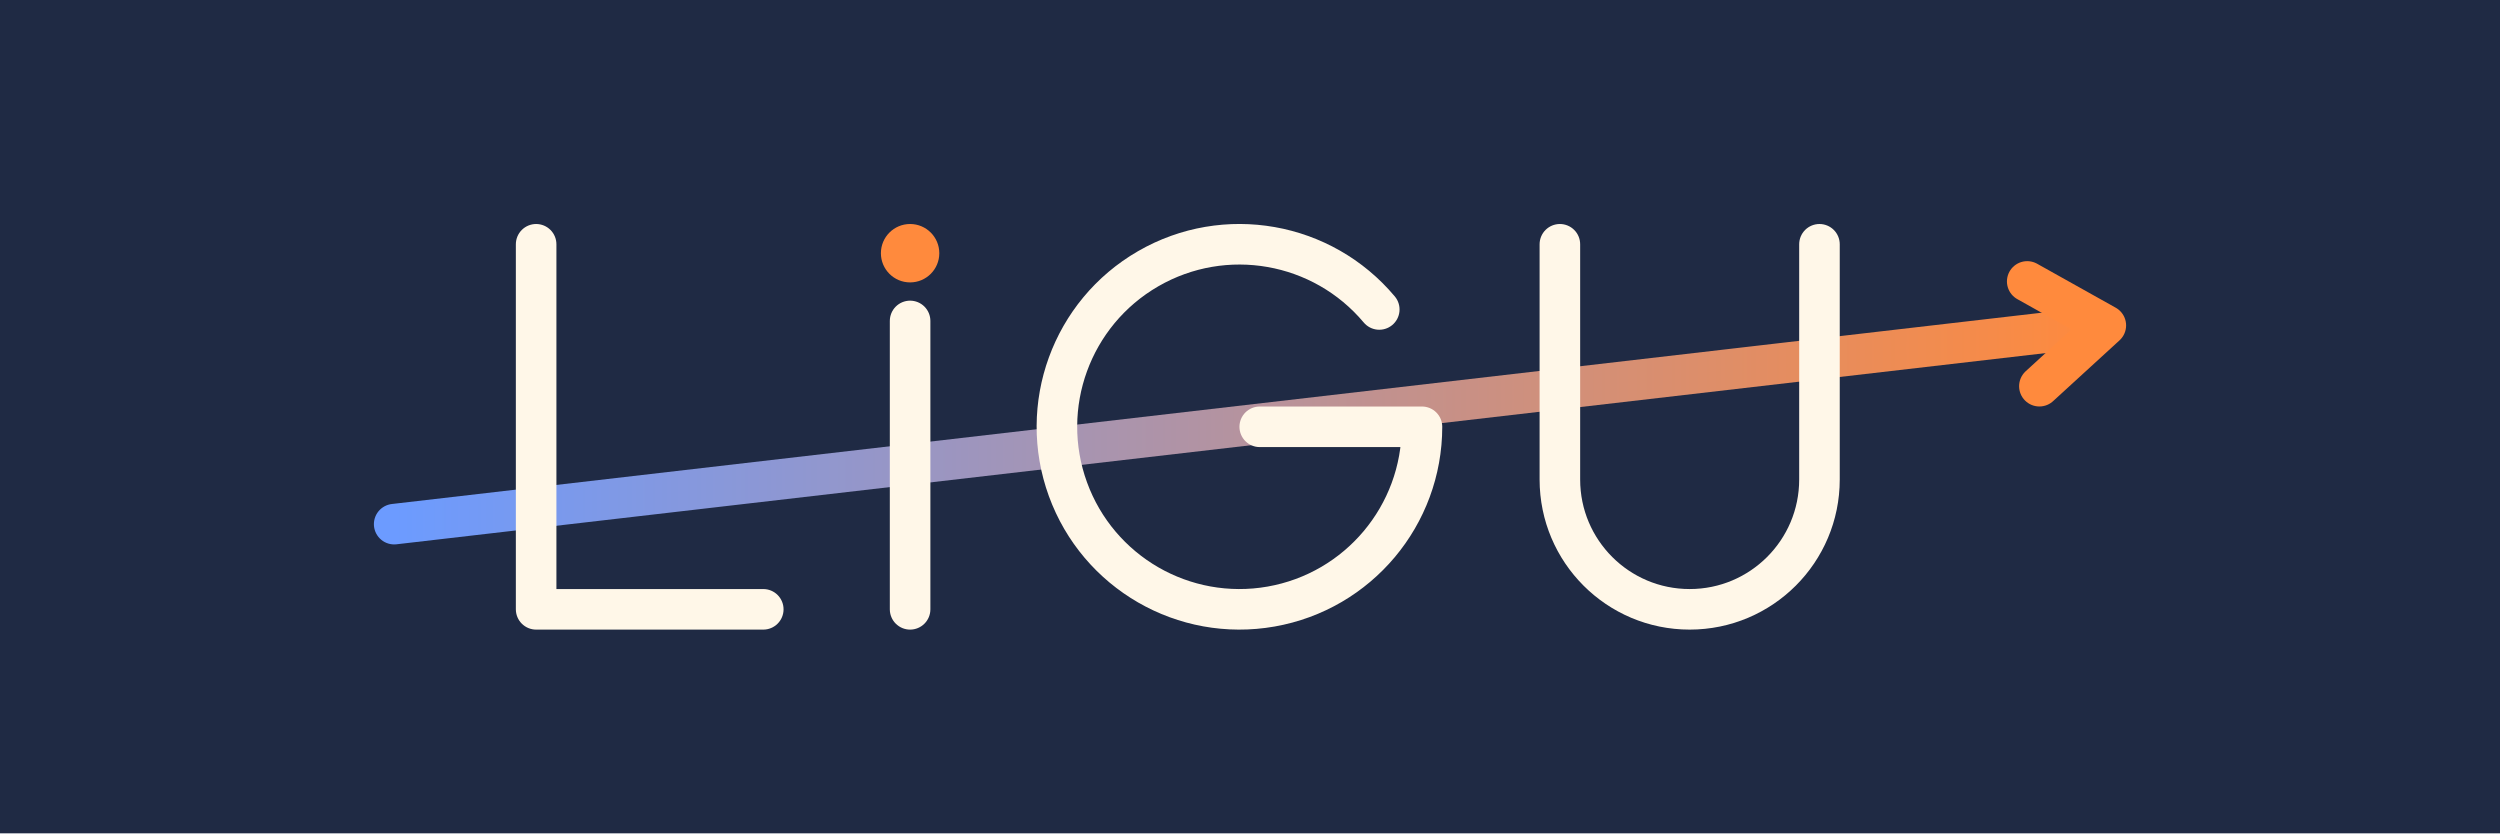
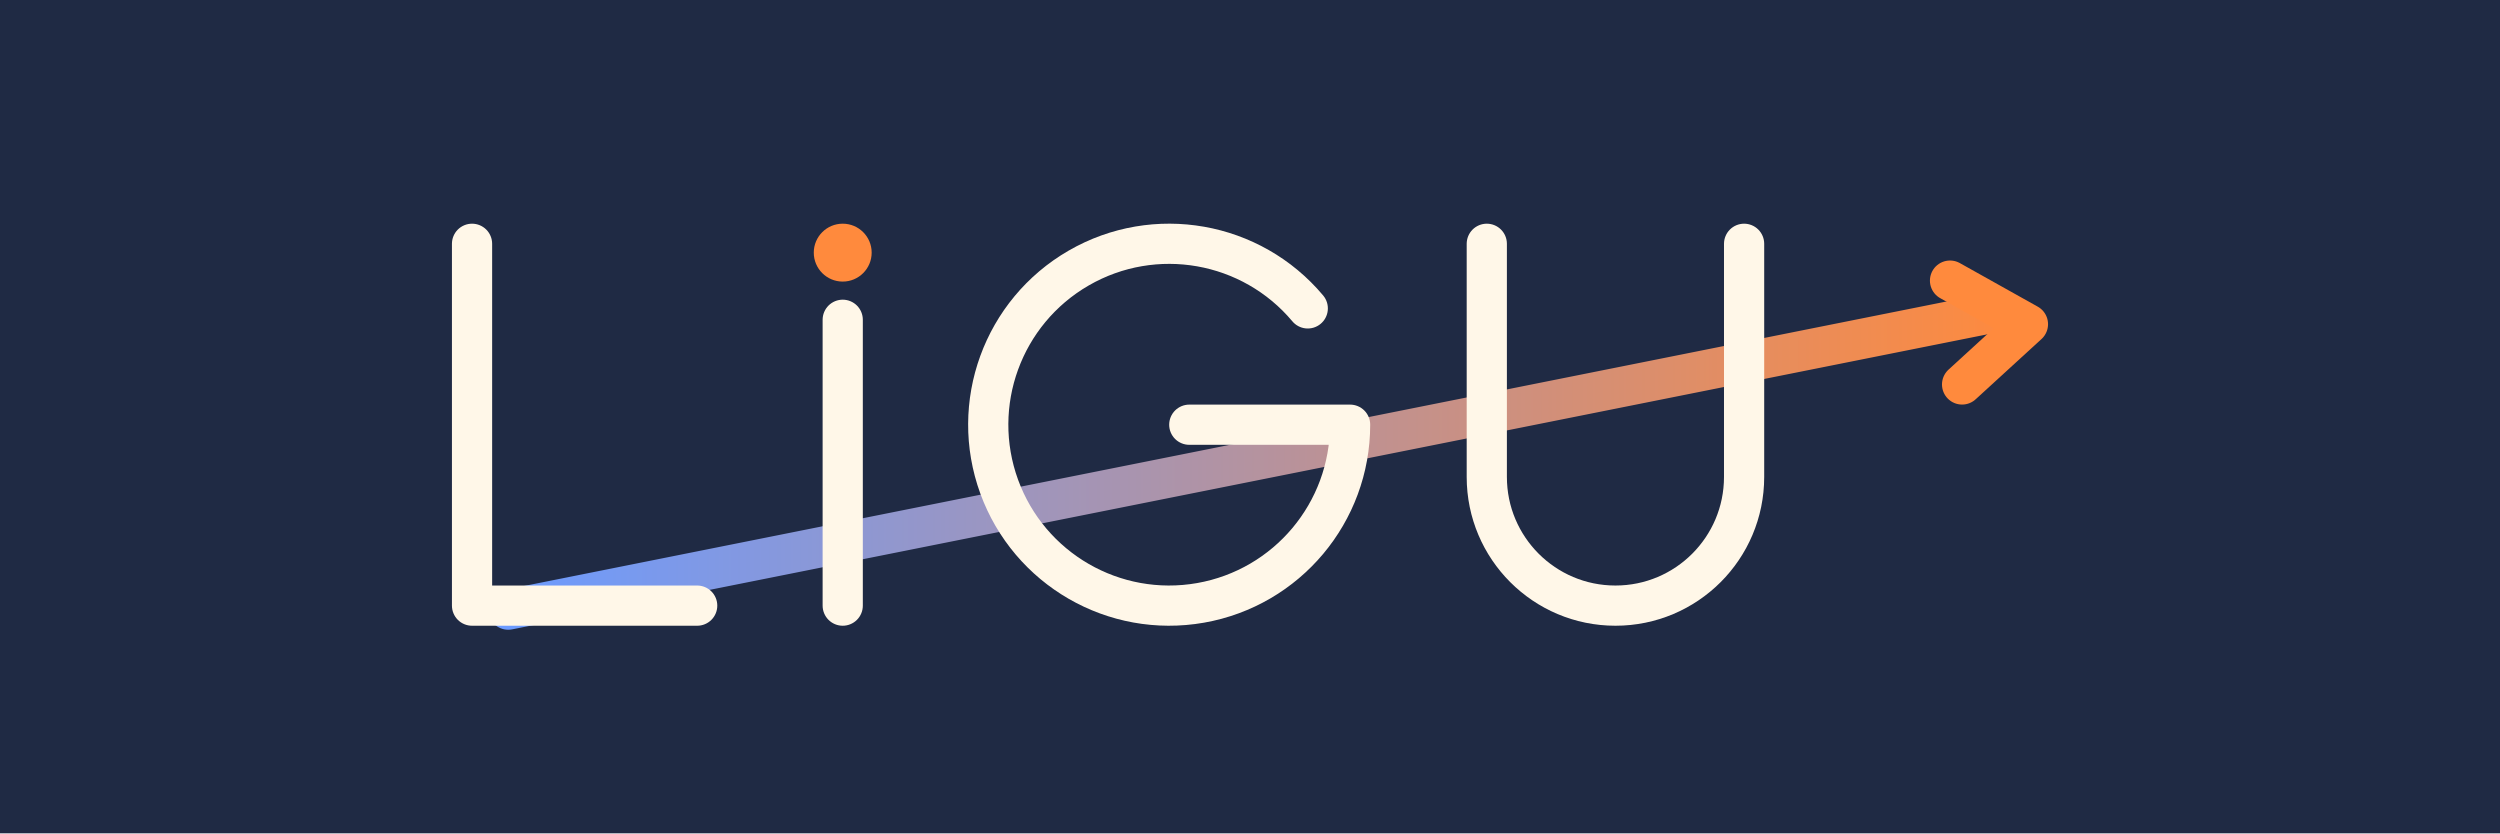
<svg xmlns="http://www.w3.org/2000/svg" width="1200" height="400" viewBox="0 0 1200 400">
  <rect x="0" y="0" width="1200" height="400" rx="0" fill="#1F2A44" />
-   <g transform="translate(247.61,107.52) scale(1.9469)">
+   <g transform="translate(216.93,107.37) scale(1.9298)">
    <defs>
-       <linearGradient id="gr8" gradientUnits="userSpaceOnUse" x1="-30" y1="0" x2="390" y2="0">
+       <linearGradient id="gr8" gradientUnits="userSpaceOnUse" x1="14" y1="0" x2="390" y2="0">
        <stop offset="0" stop-color="#6C9BFF" />
        <stop offset="1" stop-color="#FF8A3D" />
      </linearGradient>
    </defs>
-     <path d="M-30,74 L384,26" fill="none" stroke="url(#gr8)" stroke-width="10" stroke-linecap="round" stroke-linejoin="round" />
+     <path d="M14,96 L384,22" fill="none" stroke="url(#gr8)" stroke-width="10" stroke-linecap="round" stroke-linejoin="round" />
    <path d="M375.62,39.99 L392,25 L372.62,14.16" fill="none" stroke="#FF8A3D" stroke-width="10" stroke-linecap="round" stroke-linejoin="round" />
    <path d="M5,5 V95 H61" fill="none" stroke="#FFF7E8" stroke-width="10" stroke-linecap="round" stroke-linejoin="round" />
    <path d="M97.2,23.9 V95" fill="none" stroke="#FFF7E8" stroke-width="10" stroke-linecap="round" stroke-linejoin="round" />
    <circle cx="97.2" cy="7.2" r="7.2" fill="#FF8A3D" />
    <path d="M212.87,21.07 A45,45 0 1 0 223.4,50 H183.4" fill="none" stroke="#FFF7E8" stroke-width="10" stroke-linecap="round" stroke-linejoin="round" />
    <path d="M257.4,5 V63 A32,32 0 0 0 321.4,63 V5" fill="none" stroke="#FFF7E8" stroke-width="10" stroke-linecap="round" stroke-linejoin="round" />
  </g>
</svg>
